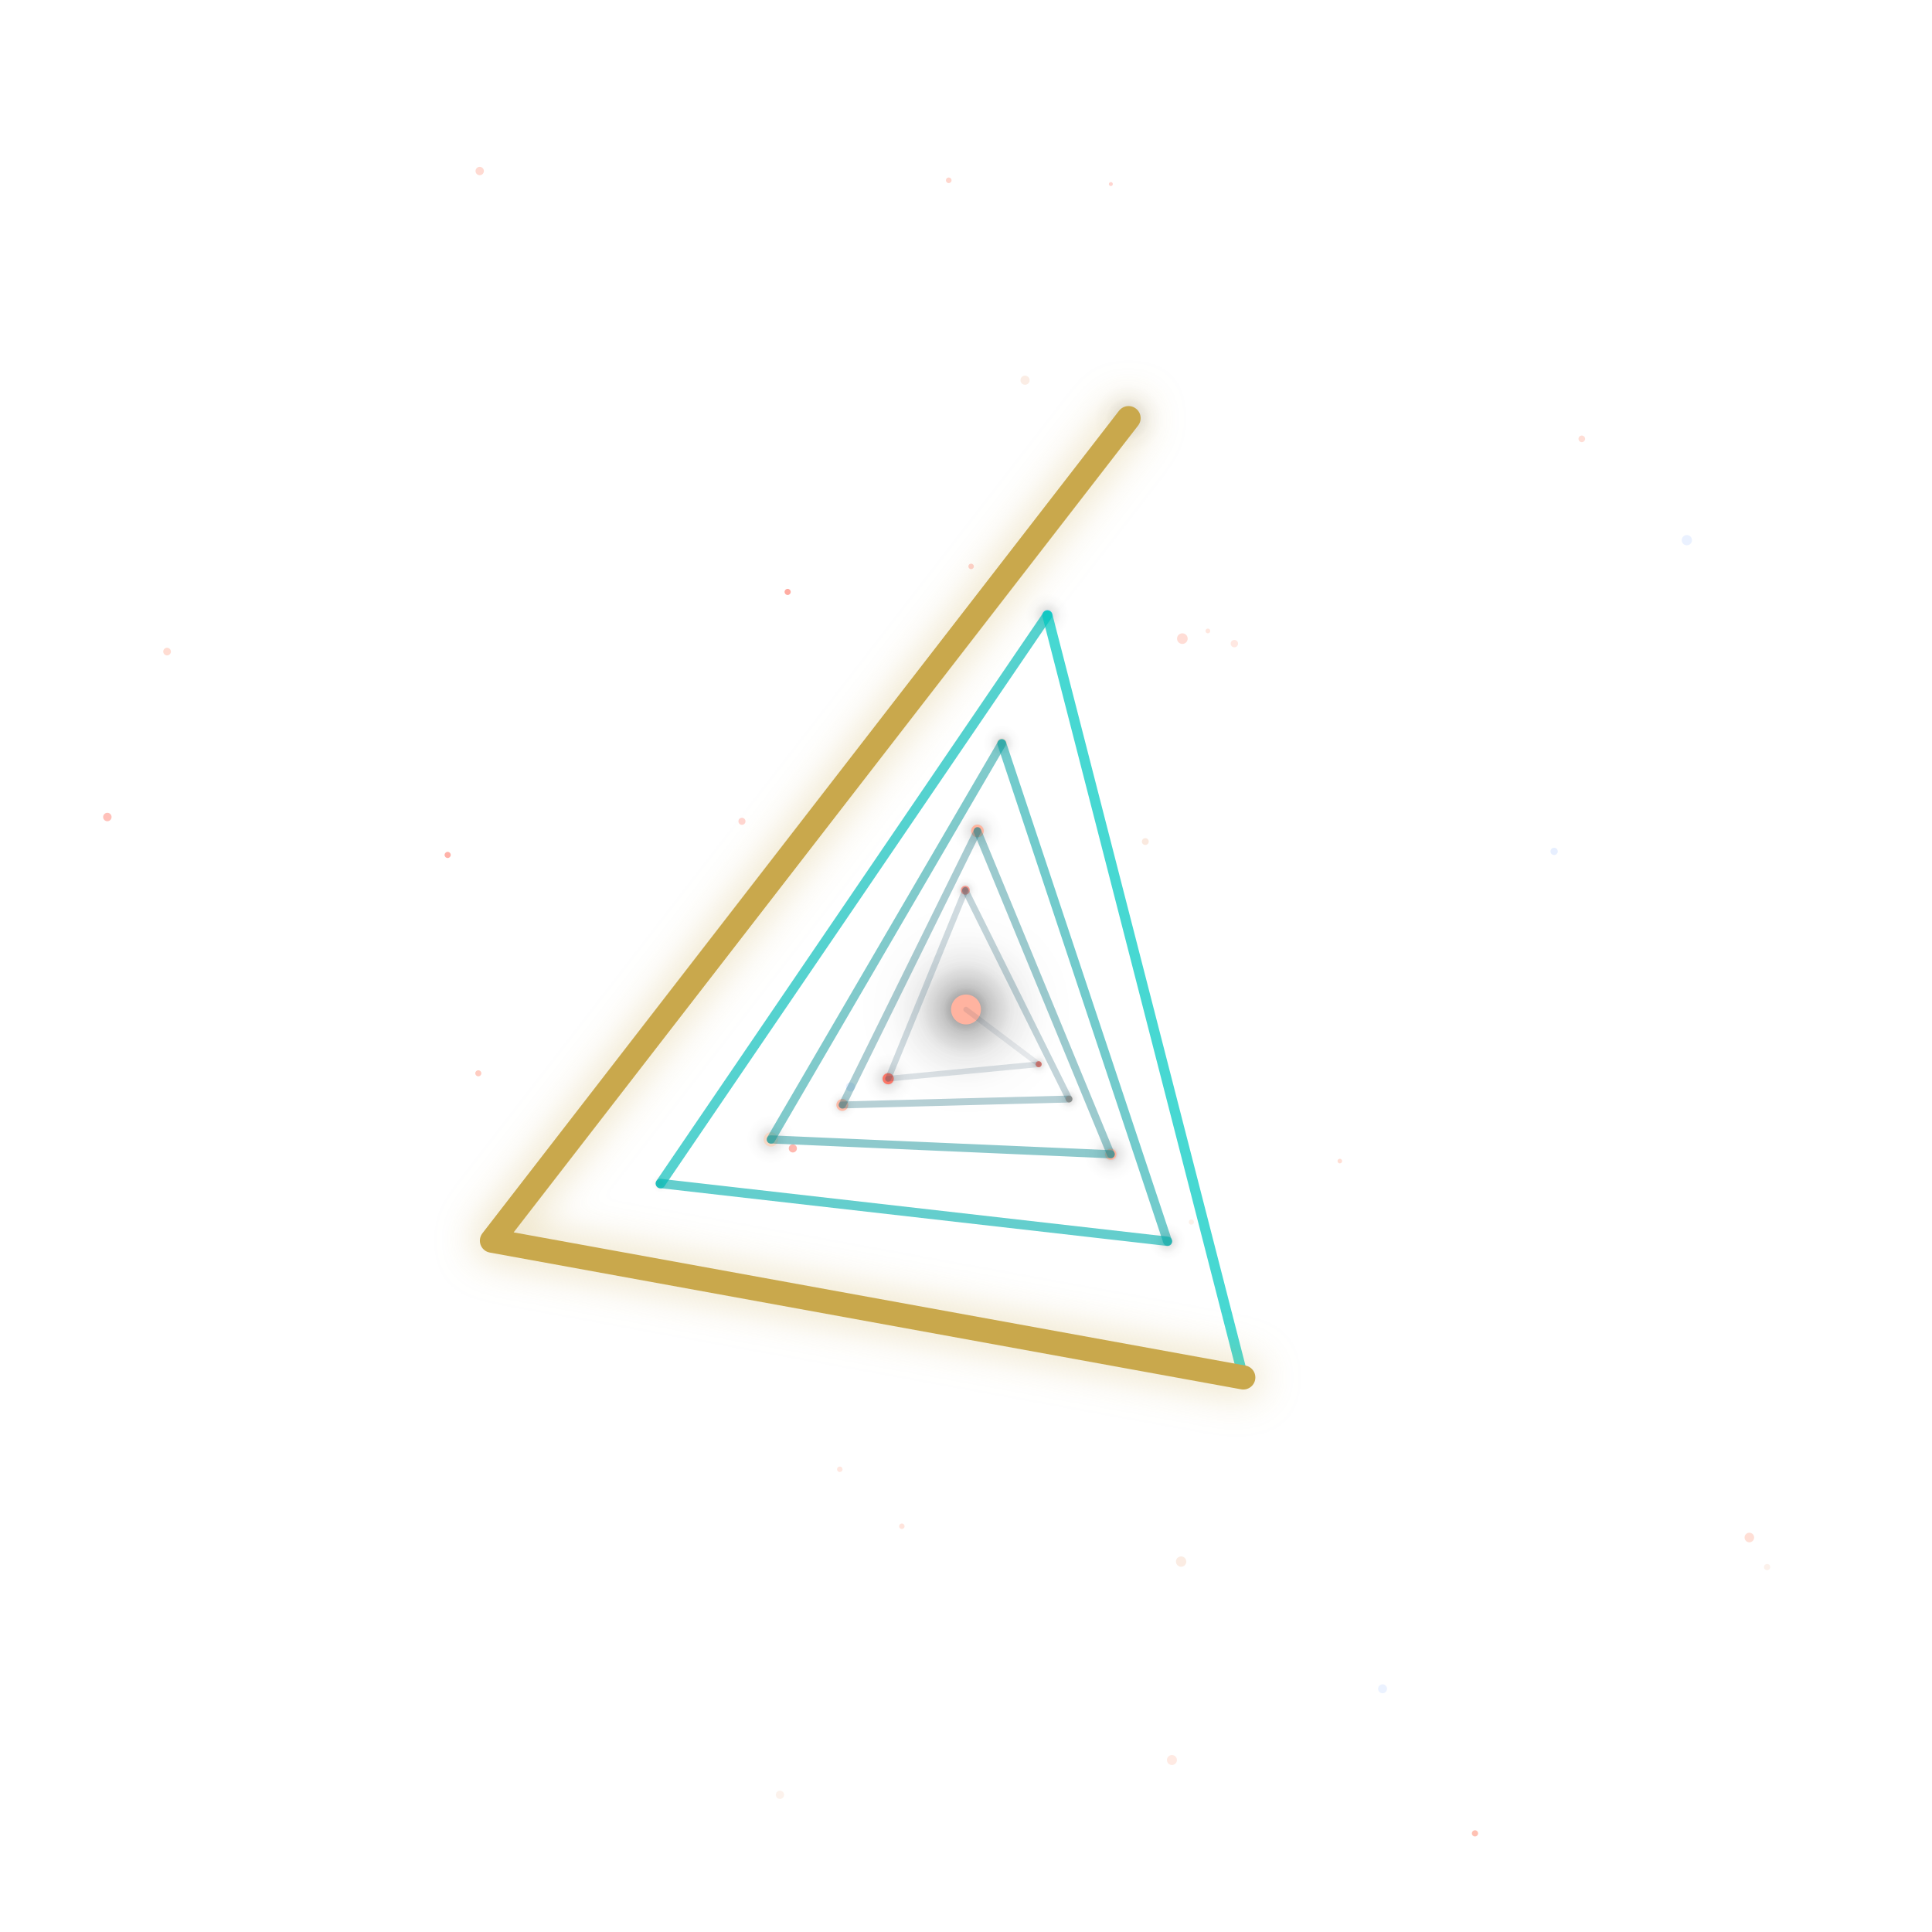
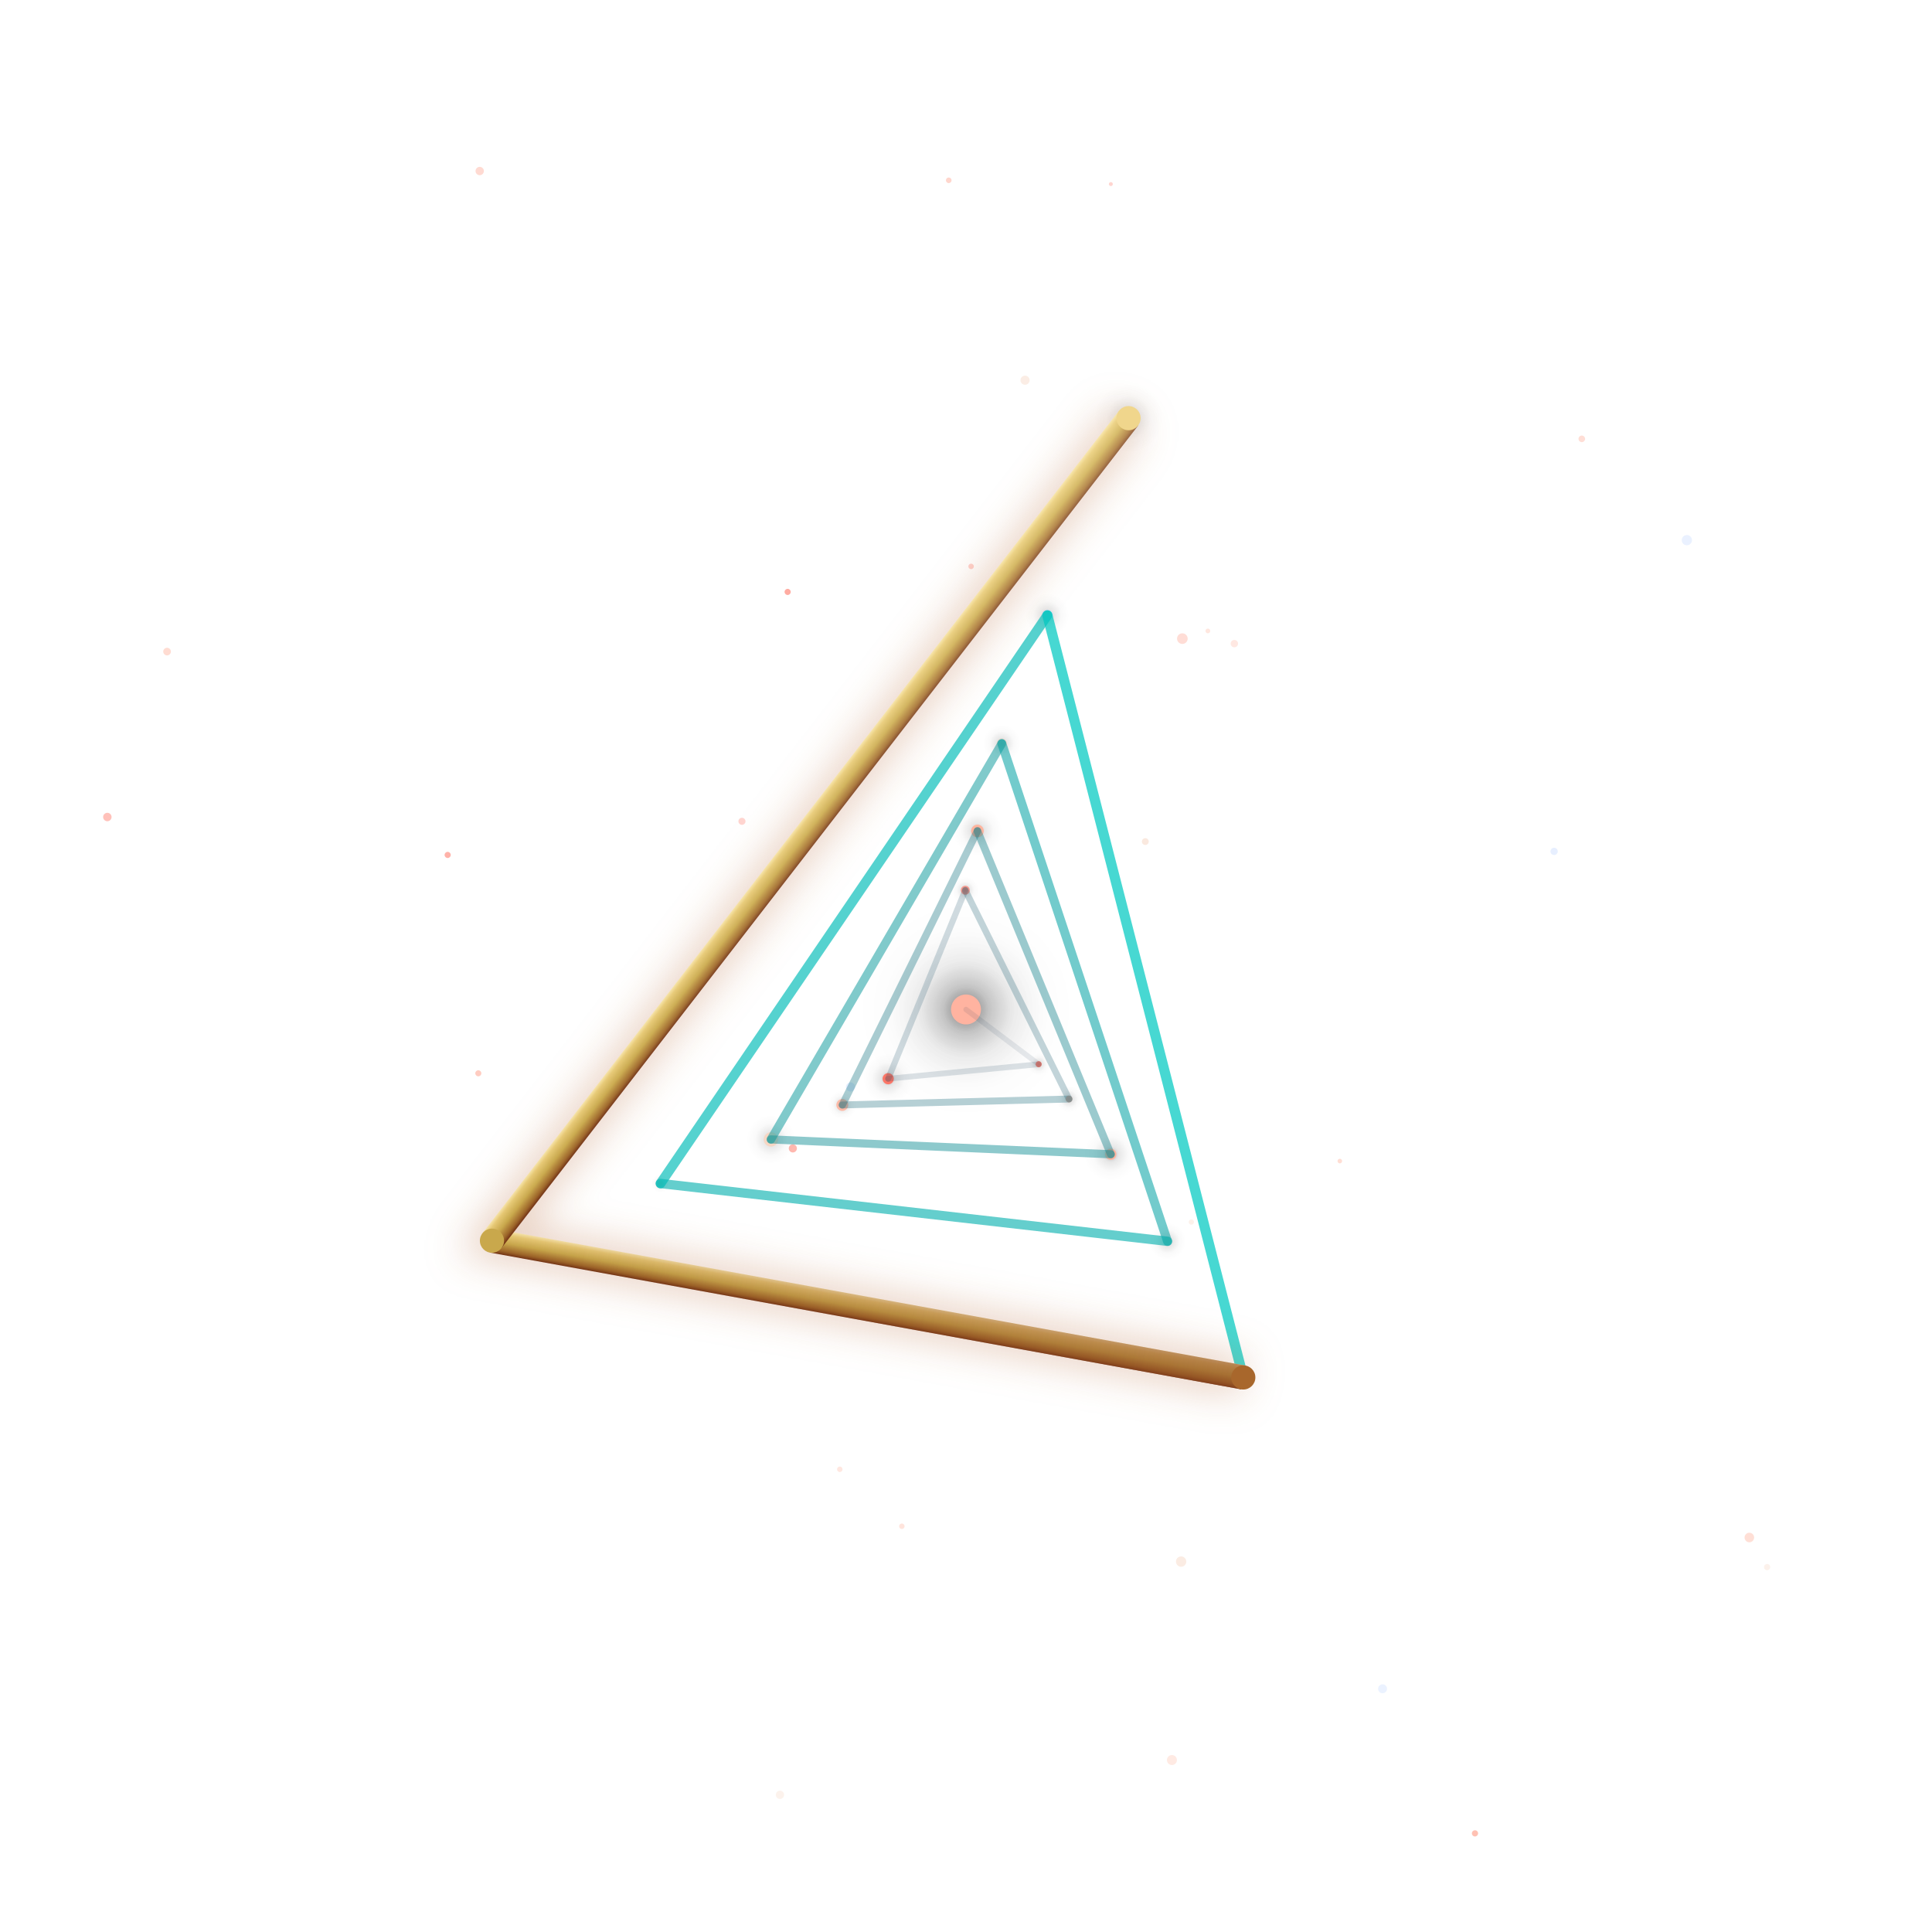
<svg xmlns="http://www.w3.org/2000/svg" viewBox="0 0 800 800" width="800" height="800" role="img" aria-label="Logo: triángulo espiral de conocimiento con nodos en cada vértice y una C final de Christian">
  <defs>
    <radialGradient id="halo-star" cx="50%" cy="50%" r="50%">
      <stop offset="0%" stop-color="currentColor" stop-opacity="0.28" />
      <stop offset="30%" stop-color="currentColor" stop-opacity="0.09" />
      <stop offset="65%" stop-color="currentColor" stop-opacity="0.02" />
      <stop offset="100%" stop-color="currentColor" stop-opacity="0" />
    </radialGradient>
    <radialGradient id="halo-nova" cx="50%" cy="50%" r="50%">
      <stop offset="0%" stop-color="currentColor" stop-opacity="0.16" />
      <stop offset="40%" stop-color="currentColor" stop-opacity="0.05" />
      <stop offset="75%" stop-color="currentColor" stop-opacity="0.01" />
      <stop offset="100%" stop-color="currentColor" stop-opacity="0" />
    </radialGradient>
    <filter id="halo-blur" x="-80%" y="-80%" width="260%" height="260%">
      <feGaussianBlur stdDeviation="8" />
    </filter>
+   </defs>
+   <defs>
+     <linearGradient id="c-perp-1" gradientUnits="userSpaceOnUse" x1="515.71" y1="565.45" x2="513.92" y2="575.29">
+       <stop offset="0%" stop-color="#f6e3a8" />
+       <stop offset="16%" stop-color="#e6c874" />
+       <stop offset="50%" stop-color="#c9a84c" />
+       <stop offset="84%" stop-color="#9c6428" />
+       <stop offset="100%" stop-color="#713114" />
+     </linearGradient>
+     <linearGradient id="c-perp-2" gradientUnits="userSpaceOnUse" x1="199.75" y1="510.68" x2="207.66" y2="516.8">
+       <stop offset="0%" stop-color="#f6e3a8" />
+       <stop offset="16%" stop-color="#e6c874" />
+       <stop offset="50%" stop-color="#c9a84c" />
+       <stop offset="84%" stop-color="#9c6428" />
+       <stop offset="100%" stop-color="#713114" />
+     </linearGradient>
+     <linearGradient id="c-tint-1" gradientUnits="userSpaceOnUse" x1="515.71" y1="565.45" x2="204.6" y2="508.82">
+       <stop offset="0%" stop-color="#8f4a22" stop-opacity="0.6" />
+       <stop offset="100%" stop-color="#8f4a22" stop-opacity="0" />
+     </linearGradient>
+     <linearGradient id="c-tint-2" gradientUnits="userSpaceOnUse" x1="199.75" y1="510.68" x2="463.36" y2="170.09">
+       <stop offset="0%" stop-color="#fff3c0" stop-opacity="0" />
+       <stop offset="100%" stop-color="#fff3c0" stop-opacity="0.28" />
+     </linearGradient>
  </defs>
  <g id="logo-background" data-name="Background">
    <circle cx="326.15" cy="245.1" r="1.275" fill="#ff6f5e" opacity="0.575" />
    <circle cx="373.44" cy="631.99" r="1.135" fill="#ffb49e" opacity="0.356" />
    <circle cx="69.18" cy="269.81" r="1.583" fill="#ffb49e" opacity="0.466" />
    <circle cx="485.27" cy="728.79" r="2.067" fill="#ffb49e" opacity="0.289" />
    <circle cx="724.37" cy="636.65" r="1.982" fill="#ffb49e" opacity="0.425" />
    <circle cx="424.45" cy="157.44" r="1.892" fill="#f6d7c4" opacity="0.445" />
    <circle cx="328.3" cy="475.53" r="1.684" fill="#ff6f5e" opacity="0.494" />
    <circle cx="198.06" cy="444.43" r="1.256" fill="#ff8a70" opacity="0.435" />
    <circle cx="554.79" cy="480.78" r="0.95" fill="#ffb49e" opacity="0.439" />
    <circle cx="322.96" cy="743.2" r="1.716" fill="#f6d7c4" opacity="0.315" />
    <circle cx="459.98" cy="76.22" r="0.821" fill="#ff6f5e" opacity="0.291" />
    <circle cx="610.76" cy="759.16" r="1.285" fill="#ff8a70" opacity="0.528" />
    <circle cx="307.23" cy="340.09" r="1.463" fill="#ff6f5e" opacity="0.291" />
    <circle cx="392.85" cy="74.66" r="1.162" fill="#ff8a70" opacity="0.35" />
    <circle cx="352.18" cy="450.09" r="1.896" fill="#cfe0ff" opacity="0.536" />
    <circle cx="185.37" cy="354.01" r="1.275" fill="#ff6f5e" opacity="0.533" />
    <circle cx="347.74" cy="608.4" r="1.139" fill="#ffb49e" opacity="0.318" />
    <circle cx="474.25" cy="348.48" r="1.418" fill="#f6d7c4" opacity="0.546" />
    <circle cx="489.08" cy="646.62" r="2.143" fill="#f6d7c4" opacity="0.472" />
    <circle cx="500.15" cy="261.26" r="0.983" fill="#ffb49e" opacity="0.325" />
    <circle cx="198.64" cy="70.82" r="1.73" fill="#ff8a70" opacity="0.317" />
    <circle cx="643.53" cy="352.54" r="1.507" fill="#cfe0ff" opacity="0.509" />
    <circle cx="511.12" cy="266.51" r="1.531" fill="#ffb49e" opacity="0.302" />
    <circle cx="489.59" cy="264.44" r="2.199" fill="#ff8a70" opacity="0.29" />
    <circle cx="698.49" cy="223.67" r="2.122" fill="#cfe0ff" opacity="0.446" />
    <circle cx="493.32" cy="506.02" r="1.087" fill="#f6d7c4" opacity="0.355" />
    <circle cx="654.99" cy="181.72" r="1.364" fill="#ff8a70" opacity="0.288" />
    <circle cx="44.45" cy="338.31" r="1.748" fill="#ff6f5e" opacity="0.427" />
    <circle cx="402.12" cy="234.54" r="1.137" fill="#ff6f5e" opacity="0.324" />
    <circle cx="572.49" cy="699.29" r="1.85" fill="#cfe0ff" opacity="0.413" />
    <circle cx="313.64" cy="375.46" r="1.481" fill="#ff6f5e" opacity="0.456" />
    <circle cx="731.72" cy="648.9" r="1.289" fill="#f6d7c4" opacity="0.344" />
  </g>
  <g id="logo-star-0" data-name="star 0">
    <circle cx="400" cy="418" r="44.8" fill="url(#halo-nova)" color="#ffb3a0" />
    <circle cx="400" cy="418" r="26.6" fill="url(#halo-nova)" color="#ffb3a0" />
    <circle cx="400" cy="418" r="31" fill="url(#halo-star)" color="#ffb3a0" />
    <circle cx="400" cy="418" r="6.2" fill="#ffb3a0" opacity="1" />
  </g>
  <g id="logo-star-1" data-name="star 1">
    <circle cx="430.1" cy="440.68" r="4.55" fill="url(#halo-star)" color="#ff6f5e" />
    <circle cx="430.1" cy="440.68" r="1.27" fill="#ff6f5e" opacity="0.79" />
  </g>
  <g id="logo-star-2" data-name="star 2">
    <circle cx="367.77" cy="446.68" r="10.42" fill="url(#halo-star)" color="#ff6f5e" />
    <circle cx="367.77" cy="446.68" r="2.32" fill="#ff6f5e" opacity="0.92" />
  </g>
  <g id="logo-star-3" data-name="star 3">
    <circle cx="399.71" cy="368.62" r="5.58" fill="url(#halo-star)" color="#ff6f5e" />
    <circle cx="399.71" cy="368.62" r="1.86" fill="#ff6f5e" opacity="0.64" />
  </g>
  <g id="logo-star-4" data-name="star 4">
    <circle cx="442.66" cy="455.09" r="5.51" fill="url(#halo-star)" color="#ffb49e" />
    <circle cx="442.66" cy="455.09" r="1.41" fill="#ffb49e" opacity="0.76" />
  </g>
  <g id="logo-star-5" data-name="star 5">
    <circle cx="348.78" cy="457.54" r="5.95" fill="url(#halo-star)" color="#ffb49e" />
    <circle cx="348.78" cy="457.54" r="2.46" fill="#ffb49e" opacity="0.89" />
  </g>
  <g id="logo-star-6" data-name="star 6">
    <circle cx="404.74" cy="344.08" r="10.23" fill="url(#halo-star)" color="#ffb49e" />
    <circle cx="404.74" cy="344.08" r="2.61" fill="#ffb49e" opacity="1" />
  </g>
  <g id="logo-star-7" data-name="star 7">
    <circle cx="459.96" cy="477.96" r="11.07" fill="url(#halo-star)" color="#ffb49e" />
    <circle cx="459.96" cy="477.96" r="2.32" fill="#ffb49e" opacity="1" />
  </g>
  <g id="logo-star-8" data-name="star 8">
    <circle cx="319.22" cy="471.81" r="10.07" fill="url(#halo-star)" color="#f6d7c4" />
    <circle cx="319.22" cy="471.81" r="2.97" fill="#f6d7c4" opacity="1" />
  </g>
  <g id="logo-star-9" data-name="star 9">
    <circle cx="414.82" cy="307.88" r="7.81" fill="url(#halo-star)" color="#f6d7c4" />
    <circle cx="414.82" cy="307.88" r="2.14" fill="#f6d7c4" opacity="0.58" />
  </g>
  <g id="logo-star-10" data-name="star 10">
    <circle cx="483.44" cy="513.99" r="7.66" fill="url(#halo-star)" color="#f6d7c4" />
    <circle cx="483.44" cy="513.99" r="1.68" fill="#f6d7c4" opacity="0.7" />
  </g>
  <g id="logo-star-11" data-name="star 11">
    <circle cx="273.49" cy="490.06" r="3.78" fill="url(#halo-star)" color="#f6d7c4" />
    <circle cx="273.49" cy="490.06" r="1.23" fill="#f6d7c4" opacity="0.82" />
  </g>
  <g id="logo-star-12" data-name="star 12">
    <circle cx="433.7" cy="254.78" r="9.03" fill="url(#halo-star)" color="#cfe0ff" />
    <circle cx="433.7" cy="254.78" r="2.27" fill="#cfe0ff" opacity="0.95" />
  </g>
  <g id="logo-star-13" data-name="star 13">
    <circle cx="514.82" cy="570.37" r="4.53" fill="url(#halo-star)" color="#cfe0ff" />
    <circle cx="514.82" cy="570.37" r="1.82" fill="#cfe0ff" opacity="0.67" />
  </g>
  <g id="logo-star-14" data-name="star 14">
    <circle cx="203.71" cy="513.74" r="4.62" fill="url(#halo-star)" color="#cfe0ff" />
    <circle cx="203.71" cy="513.74" r="1.36" fill="#cfe0ff" opacity="0.79" />
  </g>
  <g id="logo-star-15" data-name="star 15">
    <circle cx="467.31" cy="173.15" r="14.23" fill="url(#halo-star)" color="#cfe0ff" />
    <circle cx="467.31" cy="173.15" r="2.95" fill="#cfe0ff" opacity="1" />
  </g>
  <g id="logo-spiral" data-name="Spiral" stroke-linecap="round" fill="none">
    <line x1="400" y1="418" x2="430.1" y2="440.68" stroke="rgb(22,50,79)" stroke-width="2.2" opacity="0.1" />
    <line x1="430.1" y1="440.68" x2="367.77" y2="446.68" stroke="rgb(20,63,88)" stroke-width="2.367" opacity="0.152" />
    <line x1="367.77" y1="446.68" x2="399.71" y2="368.62" stroke="rgb(18,75,98)" stroke-width="2.533" opacity="0.203" />
    <line x1="399.71" y1="368.62" x2="442.66" y2="455.09" stroke="rgb(17,88,107)" stroke-width="2.7" opacity="0.255" />
    <line x1="442.66" y1="455.09" x2="348.78" y2="457.54" stroke="rgb(15,100,117)" stroke-width="2.867" opacity="0.307" />
    <line x1="348.78" y1="457.54" x2="404.74" y2="344.08" stroke="rgb(13,113,126)" stroke-width="3.033" opacity="0.358" />
    <line x1="404.74" y1="344.08" x2="459.96" y2="477.96" stroke="rgb(11,126,136)" stroke-width="3.2" opacity="0.41" />
    <line x1="459.96" y1="477.96" x2="319.22" y2="471.81" stroke="rgb(9,138,145)" stroke-width="3.367" opacity="0.462" />
    <line x1="319.22" y1="471.81" x2="414.82" y2="307.88" stroke="rgb(7,151,154)" stroke-width="3.533" opacity="0.513" />
    <line x1="414.82" y1="307.88" x2="483.44" y2="513.99" stroke="rgb(6,163,164)" stroke-width="3.7" opacity="0.565" />
    <line x1="483.44" y1="513.99" x2="273.49" y2="490.06" stroke="rgb(4,176,173)" stroke-width="3.867" opacity="0.617" />
    <line x1="273.49" y1="490.06" x2="433.7" y2="254.78" stroke="rgb(2,188,183)" stroke-width="4.033" opacity="0.668" />
    <line x1="433.7" y1="254.78" x2="514.82" y2="570.37" stroke="rgb(0,201,192)" stroke-width="4.2" opacity="0.72" />
  </g>
-   <g id="logo-c-triespiral" data-name="C TriSpiral" fill="none" stroke-linecap="round" stroke-linejoin="round">
-     <path d="M 514.818 570.368 L 203.708 513.738 L 467.315 173.146" stroke="#c9a84c" stroke-width="16" opacity="0.3" filter="url(#halo-blur)" />
-     <path d="M 514.818 570.368 L 203.708 513.738 L 467.315 173.146" stroke="#c9a84c" stroke-width="10" opacity="1" />
+   <path d="M 514.818 570.368 L 203.708 513.738 L 467.315 173.146" stroke="#b05a28" stroke-width="16" opacity="0.28" fill="none" filter="url(#halo-blur)" />
+   <g id="logo-c-triespiral" data-name="C TriSpiral">
+     <path d="M 515.713 565.449 L 204.603 508.819 L 202.812 518.657 L 513.922 575.287 Z" fill="url(#c-perp-1)" />
+     <path d="M 199.754 510.678 L 463.361 170.086 L 471.269 176.207 L 207.662 516.798 Z" fill="url(#c-perp-2)" />
+     <path d="M 515.713 565.449 L 204.603 508.819 L 202.812 518.657 L 513.922 575.287 Z" fill="url(#c-tint-1)" />
+     <path d="M 199.754 510.678 L 463.361 170.086 L 471.269 176.207 L 207.662 516.798 Z" fill="url(#c-tint-2)" />
+     <circle cx="514.82" cy="570.37" r="5" fill="#a8672c" />
+     <circle cx="203.71" cy="513.74" r="5" fill="#c9a84c" />
+     <circle cx="467.31" cy="173.15" r="5" fill="#f0d68c" />
  </g>
</svg>
